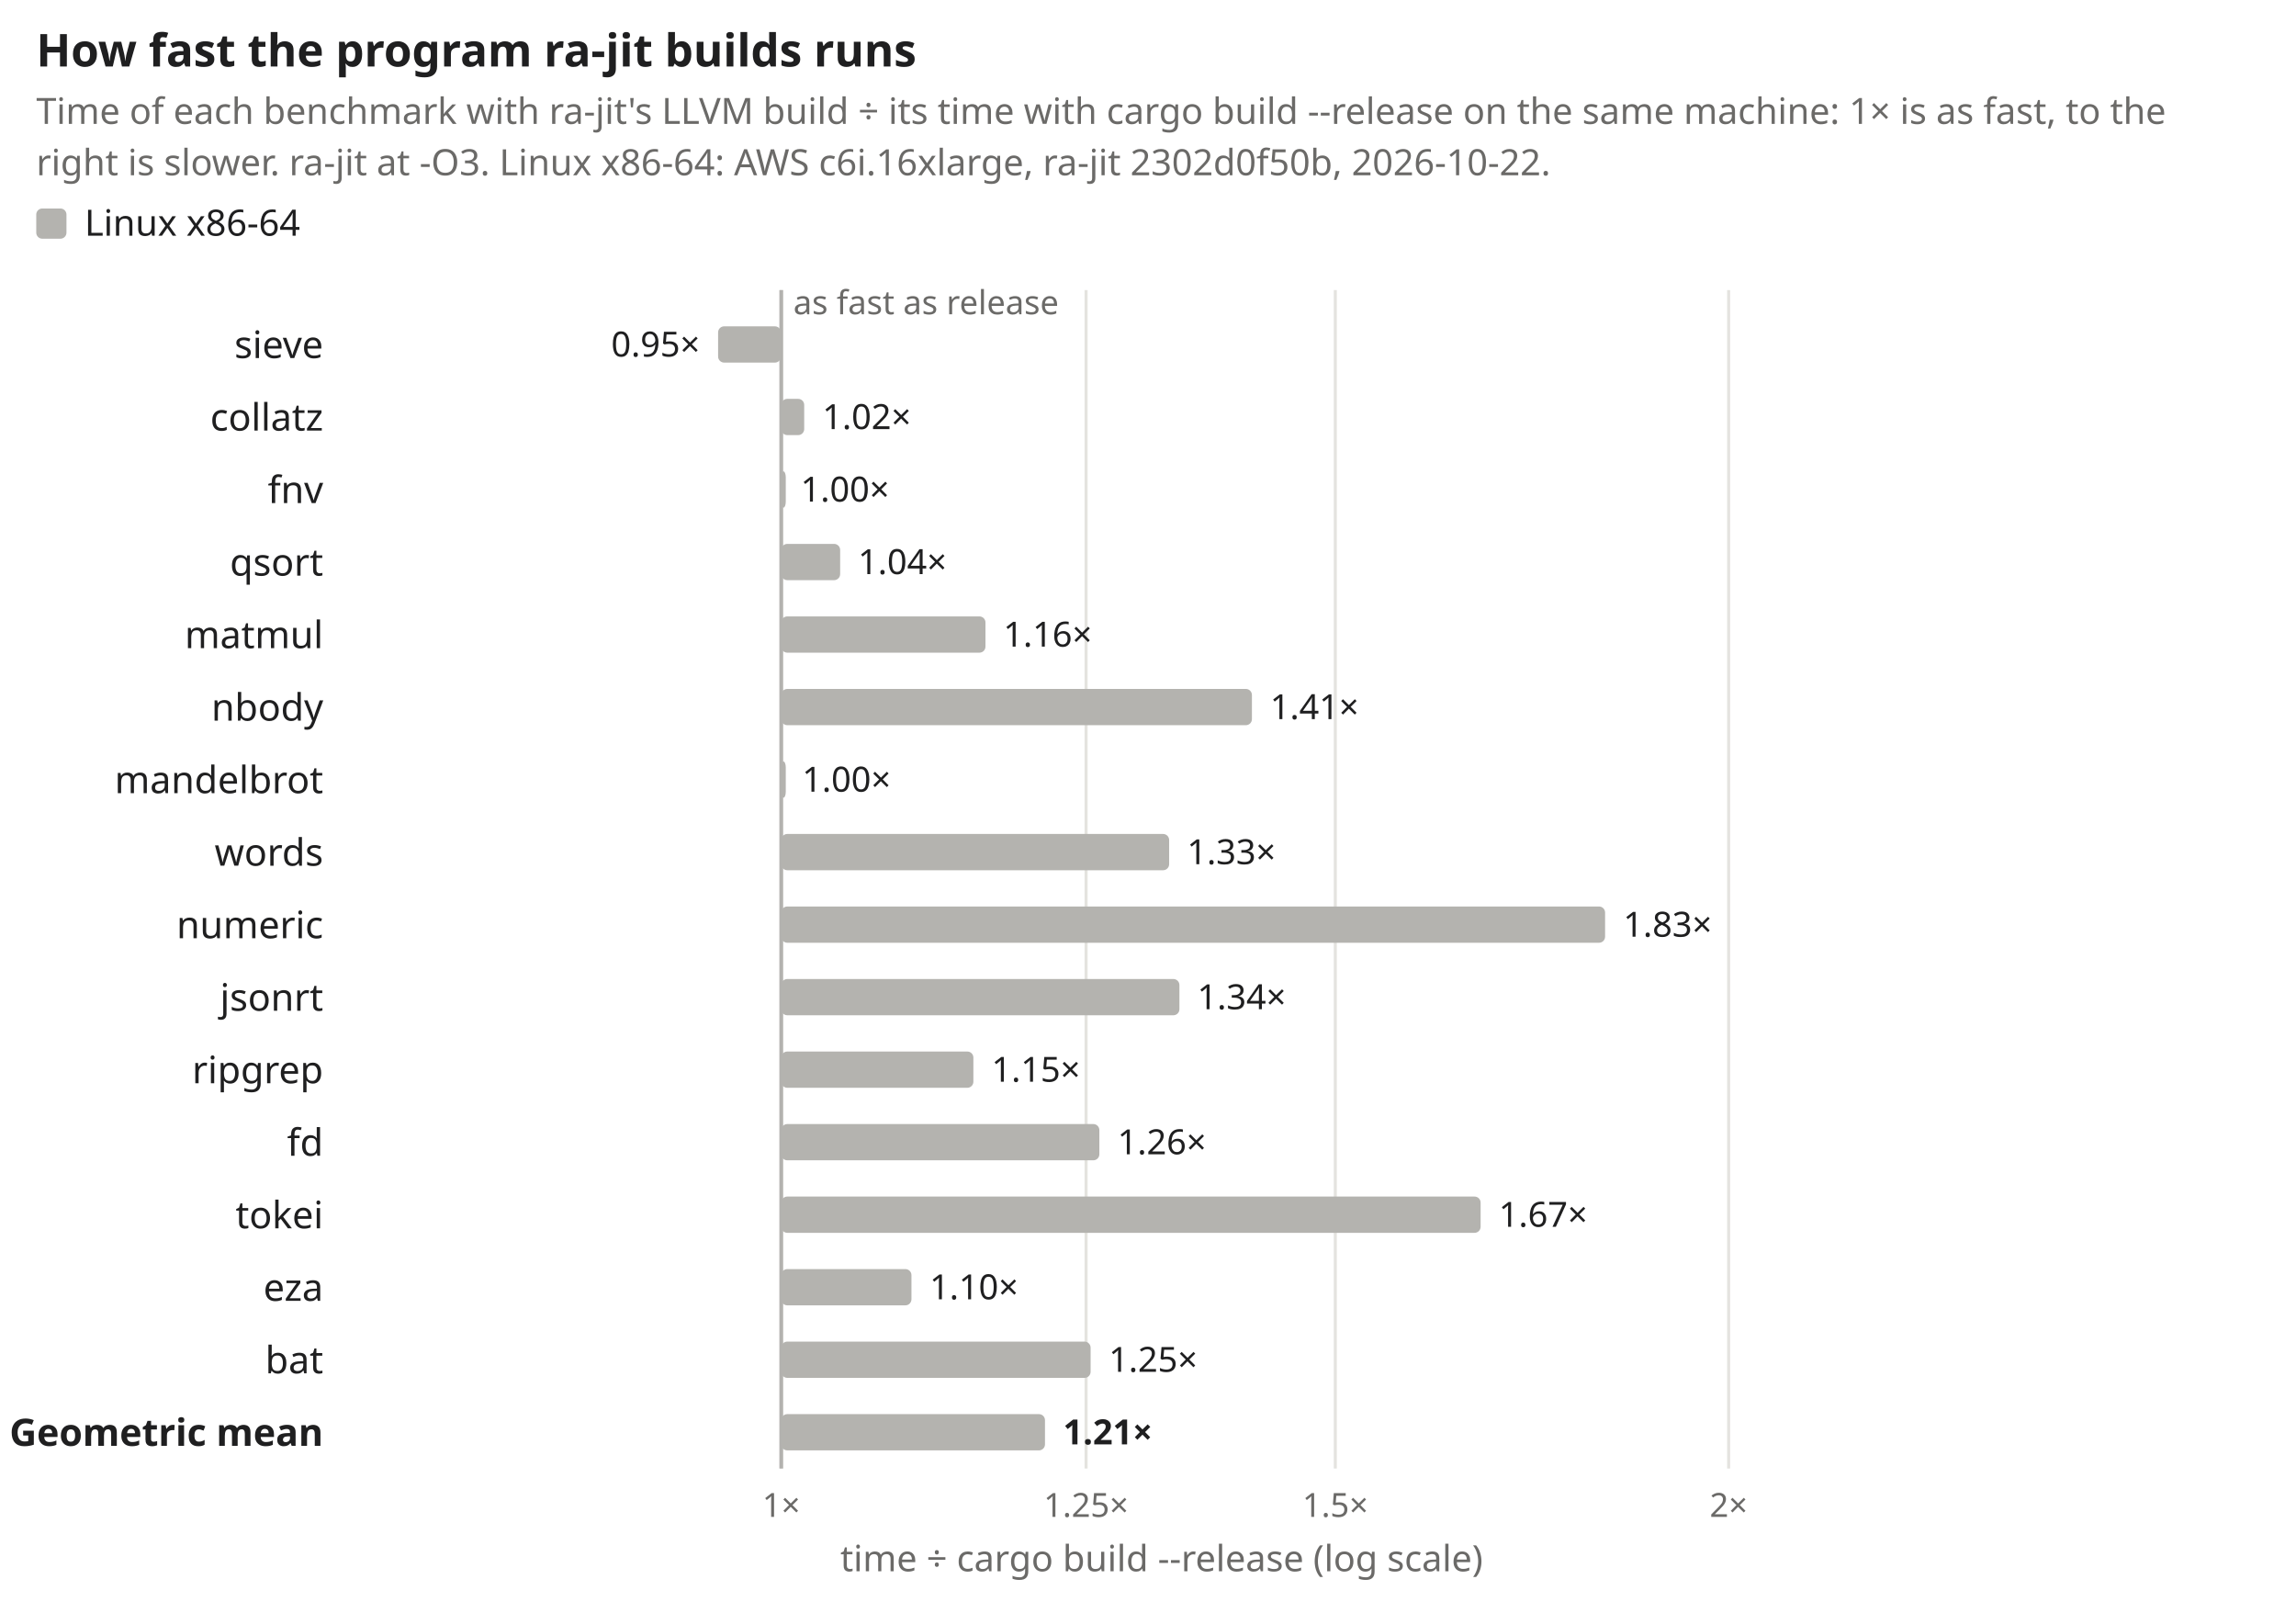
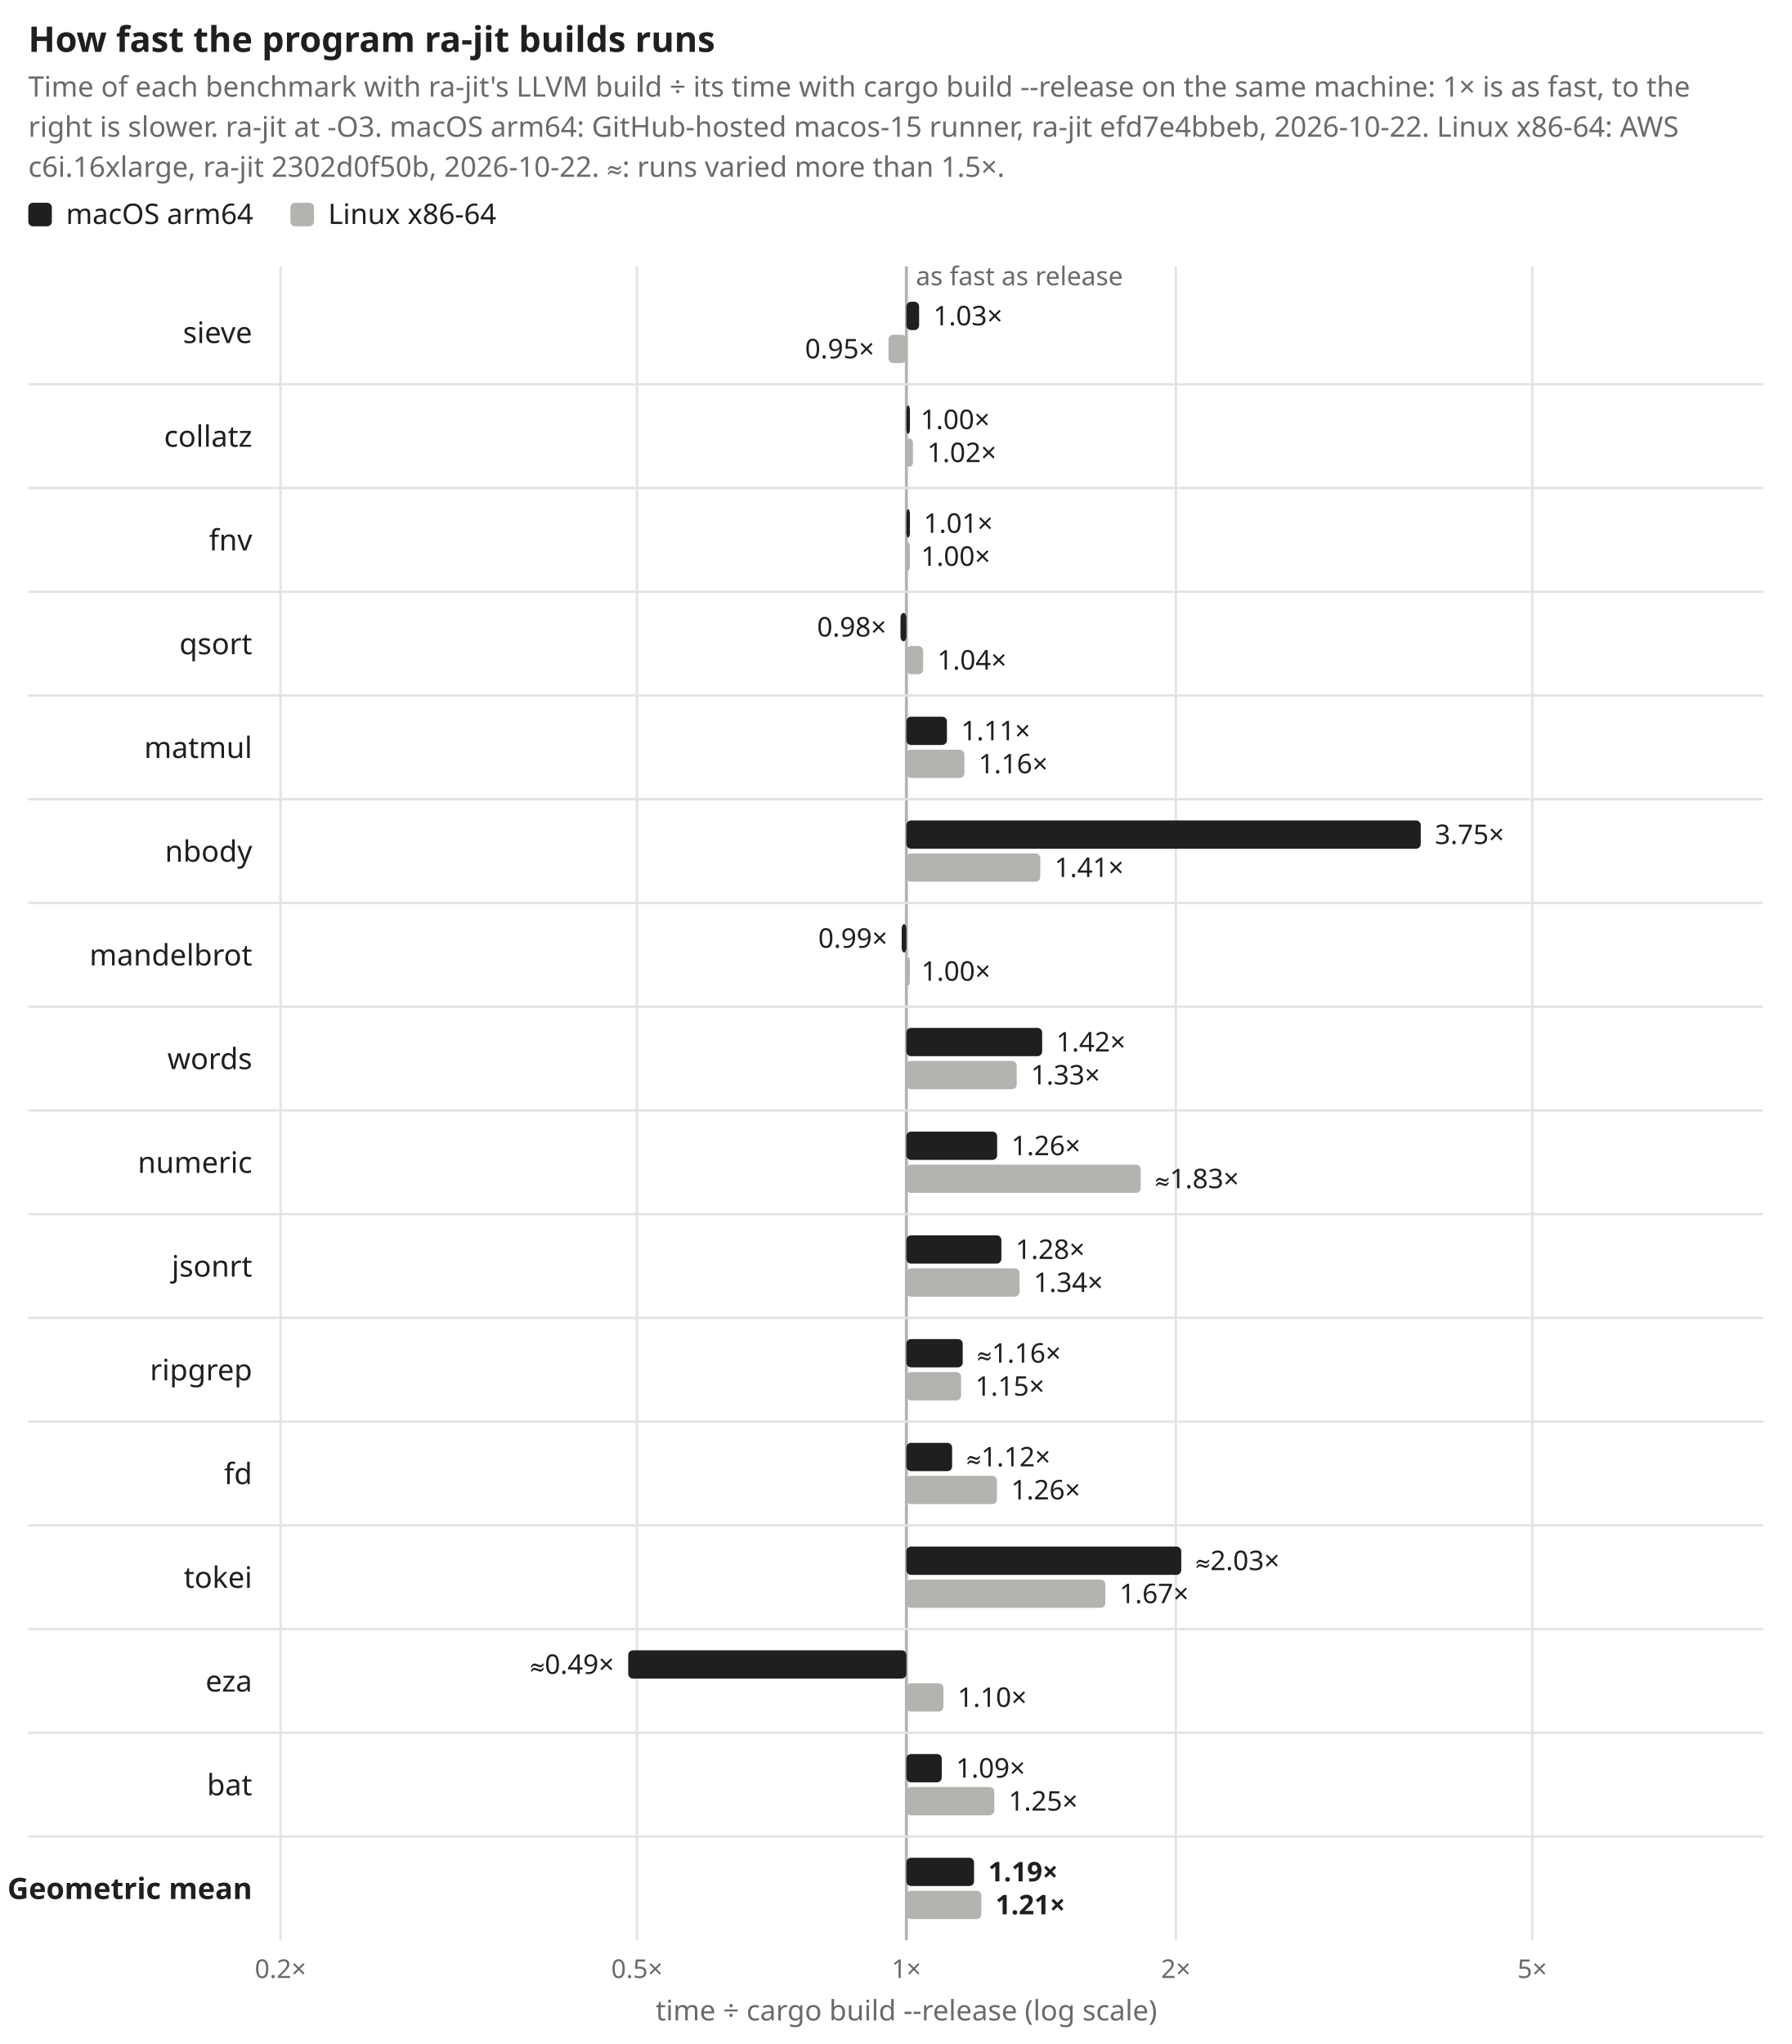
- <svg xmlns="http://www.w3.org/2000/svg" width="760" height="530" viewBox="0 0 760 530" font-family="-apple-system, BlinkMacSystemFont, 'Segoe UI', 'Noto Sans', Helvetica, Arial, sans-serif" role="img" aria-label="How fast the program ra-jit builds runs">
+ <svg xmlns="http://www.w3.org/2000/svg" width="760" height="867" viewBox="0 0 760 867" font-family="-apple-system, BlinkMacSystemFont, 'Segoe UI', 'Noto Sans', Helvetica, Arial, sans-serif" role="img" aria-label="How fast the program ra-jit builds runs">
  <text x="12" y="22" font-size="15" font-weight="600" fill="#1f1f20">How fast the program ra-jit builds runs</text>
  <text x="12" y="41" font-size="12" fill="#6b6a68">Time of each benchmark with ra-jit's LLVM build ÷ its time with cargo build --release on the same machine: 1× is as fast, to the</text>
-   <text x="12" y="58" font-size="12" fill="#6b6a68">right is slower. ra-jit at -O3. Linux x86-64: AWS c6i.16xlarge, ra-jit 2302d0f50b, 2026-10-22.</text>
-   <rect x="12" y="69" width="10" height="10" rx="2" fill="#b4b3af" />
-   <text x="28" y="78" font-size="12" fill="#1f1f20">Linux x86-64</text>
-   <line x1="258.6" y1="96" x2="258.6" y2="486" stroke="#e4e3df" />
-   <text x="258.6" y="502" font-size="11" text-anchor="middle" fill="#6b6a68">1×</text>
-   <line x1="359.5" y1="96" x2="359.5" y2="486" stroke="#e4e3df" />
-   <text x="359.5" y="502" font-size="11" text-anchor="middle" fill="#6b6a68">1.25×</text>
-   <line x1="442.0" y1="96" x2="442.0" y2="486" stroke="#e4e3df" />
-   <text x="442.0" y="502" font-size="11" text-anchor="middle" fill="#6b6a68">1.5×</text>
-   <line x1="572.2" y1="96" x2="572.2" y2="486" stroke="#e4e3df" />
-   <text x="572.2" y="502" font-size="11" text-anchor="middle" fill="#6b6a68">2×</text>
-   <line x1="258.6" y1="96" x2="258.6" y2="486" stroke="#b3b2af" stroke-width="1.25" />
-   <text x="262.6" y="104" font-size="11" fill="#6b6a68">as fast as release</text>
-   <text x="384.5" y="520" font-size="12" text-anchor="middle" fill="#6b6a68">time ÷ cargo build --release (log scale)</text>
-   <text x="107.0" y="118.5" font-size="12.5" text-anchor="end" fill="#1f1f20">sieve</text>
-   <rect x="237.7" y="108.0" width="20.8" height="12" rx="2" fill="#b4b3af" />
-   <text x="231.7" y="118.0" font-size="11.5" text-anchor="end" fill="#1f1f20" font-variant-numeric="tabular-nums">0.95×</text>
-   <text x="107.0" y="142.5" font-size="12.5" text-anchor="end" fill="#1f1f20">collatz</text>
-   <rect x="258.6" y="132.0" width="7.6" height="12" rx="2" fill="#b4b3af" />
-   <text x="272.2" y="142.0" font-size="11.5" text-anchor="start" fill="#1f1f20" font-variant-numeric="tabular-nums">1.02×</text>
-   <text x="107.0" y="166.5" font-size="12.5" text-anchor="end" fill="#1f1f20">fnv</text>
-   <rect x="258.6" y="156.0" width="1.5" height="12" rx="2" fill="#b4b3af" />
-   <text x="265.0" y="166.0" font-size="11.5" text-anchor="start" fill="#1f1f20" font-variant-numeric="tabular-nums">1.00×</text>
-   <text x="107.0" y="190.5" font-size="12.5" text-anchor="end" fill="#1f1f20">qsort</text>
-   <rect x="258.6" y="180.0" width="19.5" height="12" rx="2" fill="#b4b3af" />
-   <text x="284.0" y="190.0" font-size="11.5" text-anchor="start" fill="#1f1f20" font-variant-numeric="tabular-nums">1.04×</text>
-   <text x="107.0" y="214.5" font-size="12.5" text-anchor="end" fill="#1f1f20">matmul</text>
-   <rect x="258.6" y="204.0" width="67.6" height="12" rx="2" fill="#b4b3af" />
-   <text x="332.1" y="214.0" font-size="11.5" text-anchor="start" fill="#1f1f20" font-variant-numeric="tabular-nums">1.16×</text>
-   <text x="107.0" y="238.5" font-size="12.5" text-anchor="end" fill="#1f1f20">nbody</text>
-   <rect x="258.6" y="228.0" width="155.8" height="12" rx="2" fill="#b4b3af" />
-   <text x="420.4" y="238.0" font-size="11.5" text-anchor="start" fill="#1f1f20" font-variant-numeric="tabular-nums">1.41×</text>
-   <text x="107.0" y="262.5" font-size="12.5" text-anchor="end" fill="#1f1f20">mandelbrot</text>
-   <rect x="258.6" y="252.0" width="1.5" height="12" rx="2" fill="#b4b3af" />
-   <text x="265.5" y="262.0" font-size="11.5" text-anchor="start" fill="#1f1f20" font-variant-numeric="tabular-nums">1.00×</text>
-   <text x="107.0" y="286.5" font-size="12.5" text-anchor="end" fill="#1f1f20">words</text>
-   <rect x="258.6" y="276.0" width="128.4" height="12" rx="2" fill="#b4b3af" />
-   <text x="392.9" y="286.0" font-size="11.5" text-anchor="start" fill="#1f1f20" font-variant-numeric="tabular-nums">1.33×</text>
-   <text x="107.0" y="310.5" font-size="12.5" text-anchor="end" fill="#1f1f20">numeric</text>
-   <rect x="258.6" y="300.0" width="272.7" height="12" rx="2" fill="#b4b3af" />
-   <text x="537.3" y="310.0" font-size="11.5" text-anchor="start" fill="#1f1f20" font-variant-numeric="tabular-nums">1.83×</text>
-   <text x="107.0" y="334.5" font-size="12.5" text-anchor="end" fill="#1f1f20">jsonrt</text>
-   <rect x="258.6" y="324.0" width="131.8" height="12" rx="2" fill="#b4b3af" />
-   <text x="396.3" y="334.0" font-size="11.5" text-anchor="start" fill="#1f1f20" font-variant-numeric="tabular-nums">1.34×</text>
-   <text x="107.0" y="358.5" font-size="12.5" text-anchor="end" fill="#1f1f20">ripgrep</text>
-   <rect x="258.6" y="348.0" width="63.6" height="12" rx="2" fill="#b4b3af" />
-   <text x="328.2" y="358.0" font-size="11.5" text-anchor="start" fill="#1f1f20" font-variant-numeric="tabular-nums">1.15×</text>
-   <text x="107.0" y="382.5" font-size="12.5" text-anchor="end" fill="#1f1f20">fd</text>
-   <rect x="258.6" y="372.0" width="105.3" height="12" rx="2" fill="#b4b3af" />
-   <text x="369.9" y="382.0" font-size="11.5" text-anchor="start" fill="#1f1f20" font-variant-numeric="tabular-nums">1.26×</text>
-   <text x="107.0" y="406.5" font-size="12.5" text-anchor="end" fill="#1f1f20">tokei</text>
-   <rect x="258.6" y="396.0" width="231.5" height="12" rx="2" fill="#b4b3af" />
-   <text x="496.1" y="406.0" font-size="11.5" text-anchor="start" fill="#1f1f20" font-variant-numeric="tabular-nums">1.67×</text>
-   <text x="107.0" y="430.5" font-size="12.5" text-anchor="end" fill="#1f1f20">eza</text>
-   <rect x="258.6" y="420.0" width="43.1" height="12" rx="2" fill="#b4b3af" />
-   <text x="307.7" y="430.0" font-size="11.5" text-anchor="start" fill="#1f1f20" font-variant-numeric="tabular-nums">1.10×</text>
-   <text x="107.0" y="454.5" font-size="12.5" text-anchor="end" fill="#1f1f20">bat</text>
-   <rect x="258.6" y="444.0" width="102.4" height="12" rx="2" fill="#b4b3af" />
-   <text x="367.0" y="454.0" font-size="11.5" text-anchor="start" fill="#1f1f20" font-variant-numeric="tabular-nums">1.25×</text>
-   <text x="107.0" y="478.5" font-size="12.5" text-anchor="end" fill="#1f1f20" font-weight="600">Geometric mean</text>
-   <rect x="258.6" y="468.0" width="87.3" height="12" rx="2" fill="#b4b3af" />
-   <text x="351.9" y="478.0" font-size="11.5" text-anchor="start" fill="#1f1f20" font-weight="600" font-variant-numeric="tabular-nums">1.21×</text>
+   <text x="12" y="58" font-size="12" fill="#6b6a68">right is slower. ra-jit at -O3. macOS arm64: GitHub-hosted macos-15 runner, ra-jit efd7e4bbeb, 2026-10-22. Linux x86-64: AWS</text>
+   <text x="12" y="75" font-size="12" fill="#6b6a68">c6i.16xlarge, ra-jit 2302d0f50b, 2026-10-22. ≈: runs varied more than 1.5×.</text>
+   <rect x="12" y="86" width="10" height="10" rx="2" fill="#1f1f20" />
+   <text x="28" y="95" font-size="12" fill="#1f1f20">macOS arm64</text>
+   <rect x="123.2" y="86" width="10" height="10" rx="2" fill="#b4b3af" />
+   <text x="139.2" y="95" font-size="12" fill="#1f1f20">Linux x86-64</text>
+   <line x1="119.0" y1="113" x2="119.0" y2="823" stroke="#e4e3df" />
+   <text x="119.0" y="839" font-size="11" text-anchor="middle" fill="#6b6a68">0.2×</text>
+   <line x1="270.2" y1="113" x2="270.2" y2="823" stroke="#e4e3df" />
+   <text x="270.2" y="839" font-size="11" text-anchor="middle" fill="#6b6a68">0.5×</text>
+   <line x1="384.5" y1="113" x2="384.5" y2="823" stroke="#e4e3df" />
+   <text x="384.5" y="839" font-size="11" text-anchor="middle" fill="#6b6a68">1×</text>
+   <line x1="498.8" y1="113" x2="498.8" y2="823" stroke="#e4e3df" />
+   <text x="498.8" y="839" font-size="11" text-anchor="middle" fill="#6b6a68">2×</text>
+   <line x1="650.0" y1="113" x2="650.0" y2="823" stroke="#e4e3df" />
+   <text x="650.0" y="839" font-size="11" text-anchor="middle" fill="#6b6a68">5×</text>
+   <line x1="384.5" y1="113" x2="384.5" y2="823" stroke="#b3b2af" stroke-width="1.25" />
+   <text x="388.5" y="121" font-size="11" fill="#6b6a68">as fast as release</text>
+   <text x="384.5" y="857" font-size="12" text-anchor="middle" fill="#6b6a68">time ÷ cargo build --release (log scale)</text>
+   <text x="107.0" y="145.5" font-size="12.5" text-anchor="end" fill="#1f1f20">sieve</text>
+   <rect x="384.5" y="128.0" width="5.4" height="12" rx="2" fill="#1f1f20" />
+   <text x="395.9" y="138.0" font-size="11.5" text-anchor="start" fill="#1f1f20" font-variant-numeric="tabular-nums">1.03×</text>
+   <rect x="376.9" y="142.0" width="7.6" height="12" rx="2" fill="#b4b3af" />
+   <text x="370.9" y="152.0" font-size="11.5" text-anchor="end" fill="#1f1f20" font-variant-numeric="tabular-nums">0.95×</text>
+   <line x1="12" y1="163.0" x2="748" y2="163.0" stroke="#e4e3df" />
+   <text x="107.0" y="189.5" font-size="12.5" text-anchor="end" fill="#1f1f20">collatz</text>
+   <rect x="384.5" y="172.0" width="1.5" height="12" rx="2" fill="#1f1f20" />
+   <text x="390.5" y="182.0" font-size="11.5" text-anchor="start" fill="#1f1f20" font-variant-numeric="tabular-nums">1.00×</text>
+   <rect x="384.5" y="186.0" width="2.8" height="12" rx="2" fill="#b4b3af" />
+   <text x="393.3" y="196.0" font-size="11.5" text-anchor="start" fill="#1f1f20" font-variant-numeric="tabular-nums">1.02×</text>
+   <line x1="12" y1="207.0" x2="748" y2="207.0" stroke="#e4e3df" />
+   <text x="107.0" y="233.5" font-size="12.5" text-anchor="end" fill="#1f1f20">fnv</text>
+   <rect x="384.5" y="216.0" width="1.5" height="12" rx="2" fill="#1f1f20" />
+   <text x="391.8" y="226.0" font-size="11.5" text-anchor="start" fill="#1f1f20" font-variant-numeric="tabular-nums">1.01×</text>
+   <rect x="384.5" y="230.0" width="1.5" height="12" rx="2" fill="#b4b3af" />
+   <text x="390.7" y="240.0" font-size="11.5" text-anchor="start" fill="#1f1f20" font-variant-numeric="tabular-nums">1.00×</text>
+   <line x1="12" y1="251.0" x2="748" y2="251.0" stroke="#e4e3df" />
+   <text x="107.0" y="277.5" font-size="12.5" text-anchor="end" fill="#1f1f20">qsort</text>
+   <rect x="382.0" y="260.0" width="2.5" height="12" rx="2" fill="#1f1f20" />
+   <text x="376.0" y="270.0" font-size="11.5" text-anchor="end" fill="#1f1f20" font-variant-numeric="tabular-nums">0.98×</text>
+   <rect x="384.5" y="274.0" width="7.1" height="12" rx="2" fill="#b4b3af" />
+   <text x="397.6" y="284.0" font-size="11.5" text-anchor="start" fill="#1f1f20" font-variant-numeric="tabular-nums">1.04×</text>
+   <line x1="12" y1="295.0" x2="748" y2="295.0" stroke="#e4e3df" />
+   <text x="107.0" y="321.5" font-size="12.5" text-anchor="end" fill="#1f1f20">matmul</text>
+   <rect x="384.5" y="304.0" width="17.2" height="12" rx="2" fill="#1f1f20" />
+   <text x="407.7" y="314.0" font-size="11.5" text-anchor="start" fill="#1f1f20" font-variant-numeric="tabular-nums">1.11×</text>
+   <rect x="384.5" y="318.0" width="24.6" height="12" rx="2" fill="#b4b3af" />
+   <text x="415.1" y="328.0" font-size="11.5" text-anchor="start" fill="#1f1f20" font-variant-numeric="tabular-nums">1.16×</text>
+   <line x1="12" y1="339.0" x2="748" y2="339.0" stroke="#e4e3df" />
+   <text x="107.0" y="365.5" font-size="12.5" text-anchor="end" fill="#1f1f20">nbody</text>
+   <rect x="384.5" y="348.0" width="218.2" height="12" rx="2" fill="#1f1f20" />
+   <text x="608.7" y="358.0" font-size="11.5" text-anchor="start" fill="#1f1f20" font-variant-numeric="tabular-nums">3.75×</text>
+   <rect x="384.5" y="362.0" width="56.8" height="12" rx="2" fill="#b4b3af" />
+   <text x="447.3" y="372.0" font-size="11.5" text-anchor="start" fill="#1f1f20" font-variant-numeric="tabular-nums">1.41×</text>
+   <line x1="12" y1="383.0" x2="748" y2="383.0" stroke="#e4e3df" />
+   <text x="107.0" y="409.5" font-size="12.5" text-anchor="end" fill="#1f1f20">mandelbrot</text>
+   <rect x="382.5" y="392.0" width="2.0" height="12" rx="2" fill="#1f1f20" />
+   <text x="376.5" y="402.0" font-size="11.5" text-anchor="end" fill="#1f1f20" font-variant-numeric="tabular-nums">0.99×</text>
+   <rect x="384.5" y="406.0" width="1.5" height="12" rx="2" fill="#b4b3af" />
+   <text x="390.8" y="416.0" font-size="11.5" text-anchor="start" fill="#1f1f20" font-variant-numeric="tabular-nums">1.00×</text>
+   <line x1="12" y1="427.0" x2="748" y2="427.0" stroke="#e4e3df" />
+   <text x="107.0" y="453.5" font-size="12.5" text-anchor="end" fill="#1f1f20">words</text>
+   <rect x="384.5" y="436.0" width="57.6" height="12" rx="2" fill="#1f1f20" />
+   <text x="448.1" y="446.0" font-size="11.5" text-anchor="start" fill="#1f1f20" font-variant-numeric="tabular-nums">1.42×</text>
+   <rect x="384.5" y="450.0" width="46.8" height="12" rx="2" fill="#b4b3af" />
+   <text x="437.3" y="460.0" font-size="11.5" text-anchor="start" fill="#1f1f20" font-variant-numeric="tabular-nums">1.33×</text>
+   <line x1="12" y1="471.0" x2="748" y2="471.0" stroke="#e4e3df" />
+   <text x="107.0" y="497.5" font-size="12.5" text-anchor="end" fill="#1f1f20">numeric</text>
+   <rect x="384.5" y="480.0" width="38.5" height="12" rx="2" fill="#1f1f20" />
+   <text x="429.0" y="490.0" font-size="11.5" text-anchor="start" fill="#1f1f20" font-variant-numeric="tabular-nums">1.26×</text>
+   <rect x="384.5" y="494.0" width="99.4" height="12" rx="2" fill="#b4b3af" />
+   <text x="489.9" y="504.0" font-size="11.5" text-anchor="start" fill="#1f1f20" font-variant-numeric="tabular-nums">≈1.83×</text>
+   <line x1="12" y1="515.0" x2="748" y2="515.0" stroke="#e4e3df" />
+   <text x="107.0" y="541.5" font-size="12.5" text-anchor="end" fill="#1f1f20">jsonrt</text>
+   <rect x="384.5" y="524.0" width="40.3" height="12" rx="2" fill="#1f1f20" />
+   <text x="430.8" y="534.0" font-size="11.5" text-anchor="start" fill="#1f1f20" font-variant-numeric="tabular-nums">1.28×</text>
+   <rect x="384.5" y="538.0" width="48.0" height="12" rx="2" fill="#b4b3af" />
+   <text x="438.5" y="548.0" font-size="11.5" text-anchor="start" fill="#1f1f20" font-variant-numeric="tabular-nums">1.34×</text>
+   <line x1="12" y1="559.0" x2="748" y2="559.0" stroke="#e4e3df" />
+   <text x="107.0" y="585.5" font-size="12.5" text-anchor="end" fill="#1f1f20">ripgrep</text>
+   <rect x="384.5" y="568.0" width="23.9" height="12" rx="2" fill="#1f1f20" />
+   <text x="414.4" y="578.0" font-size="11.5" text-anchor="start" fill="#1f1f20" font-variant-numeric="tabular-nums">≈1.16×</text>
+   <rect x="384.5" y="582.0" width="23.2" height="12" rx="2" fill="#b4b3af" />
+   <text x="413.7" y="592.0" font-size="11.5" text-anchor="start" fill="#1f1f20" font-variant-numeric="tabular-nums">1.15×</text>
+   <line x1="12" y1="603.0" x2="748" y2="603.0" stroke="#e4e3df" />
+   <text x="107.0" y="629.5" font-size="12.5" text-anchor="end" fill="#1f1f20">fd</text>
+   <rect x="384.5" y="612.0" width="19.4" height="12" rx="2" fill="#1f1f20" />
+   <text x="409.9" y="622.0" font-size="11.5" text-anchor="start" fill="#1f1f20" font-variant-numeric="tabular-nums">≈1.12×</text>
+   <rect x="384.5" y="626.0" width="38.4" height="12" rx="2" fill="#b4b3af" />
+   <text x="428.9" y="636.0" font-size="11.5" text-anchor="start" fill="#1f1f20" font-variant-numeric="tabular-nums">1.26×</text>
+   <line x1="12" y1="647.0" x2="748" y2="647.0" stroke="#e4e3df" />
+   <text x="107.0" y="673.5" font-size="12.5" text-anchor="end" fill="#1f1f20">tokei</text>
+   <rect x="384.5" y="656.0" width="116.6" height="12" rx="2" fill="#1f1f20" />
+   <text x="507.1" y="666.0" font-size="11.5" text-anchor="start" fill="#1f1f20" font-variant-numeric="tabular-nums">≈2.03×</text>
+   <rect x="384.5" y="670.0" width="84.4" height="12" rx="2" fill="#b4b3af" />
+   <text x="474.9" y="680.0" font-size="11.5" text-anchor="start" fill="#1f1f20" font-variant-numeric="tabular-nums">1.67×</text>
+   <line x1="12" y1="691.0" x2="748" y2="691.0" stroke="#e4e3df" />
+   <text x="107.0" y="717.5" font-size="12.5" text-anchor="end" fill="#1f1f20">eza</text>
+   <rect x="266.5" y="700.0" width="118.0" height="12" rx="2" fill="#1f1f20" />
+   <text x="260.5" y="710.0" font-size="11.5" text-anchor="end" fill="#1f1f20" font-variant-numeric="tabular-nums">≈0.49×</text>
+   <rect x="384.5" y="714.0" width="15.7" height="12" rx="2" fill="#b4b3af" />
+   <text x="406.2" y="724.0" font-size="11.5" text-anchor="start" fill="#1f1f20" font-variant-numeric="tabular-nums">1.10×</text>
+   <line x1="12" y1="735.0" x2="748" y2="735.0" stroke="#e4e3df" />
+   <text x="107.0" y="761.5" font-size="12.5" text-anchor="end" fill="#1f1f20">bat</text>
+   <rect x="384.5" y="744.0" width="15.0" height="12" rx="2" fill="#1f1f20" />
+   <text x="405.5" y="754.0" font-size="11.5" text-anchor="start" fill="#1f1f20" font-variant-numeric="tabular-nums">1.09×</text>
+   <rect x="384.5" y="758.0" width="37.3" height="12" rx="2" fill="#b4b3af" />
+   <text x="427.8" y="768.0" font-size="11.5" text-anchor="start" fill="#1f1f20" font-variant-numeric="tabular-nums">1.25×</text>
+   <line x1="12" y1="779.0" x2="748" y2="779.0" stroke="#e4e3df" />
+   <text x="107.0" y="805.5" font-size="12.5" text-anchor="end" fill="#1f1f20" font-weight="600">Geometric mean</text>
+   <rect x="384.5" y="788.0" width="28.7" height="12" rx="2" fill="#1f1f20" />
+   <text x="419.2" y="798.0" font-size="11.5" text-anchor="start" fill="#1f1f20" font-weight="600" font-variant-numeric="tabular-nums">1.19×</text>
+   <rect x="384.5" y="802.0" width="31.8" height="12" rx="2" fill="#b4b3af" />
+   <text x="422.3" y="812.0" font-size="11.5" text-anchor="start" fill="#1f1f20" font-weight="600" font-variant-numeric="tabular-nums">1.21×</text>
</svg>
